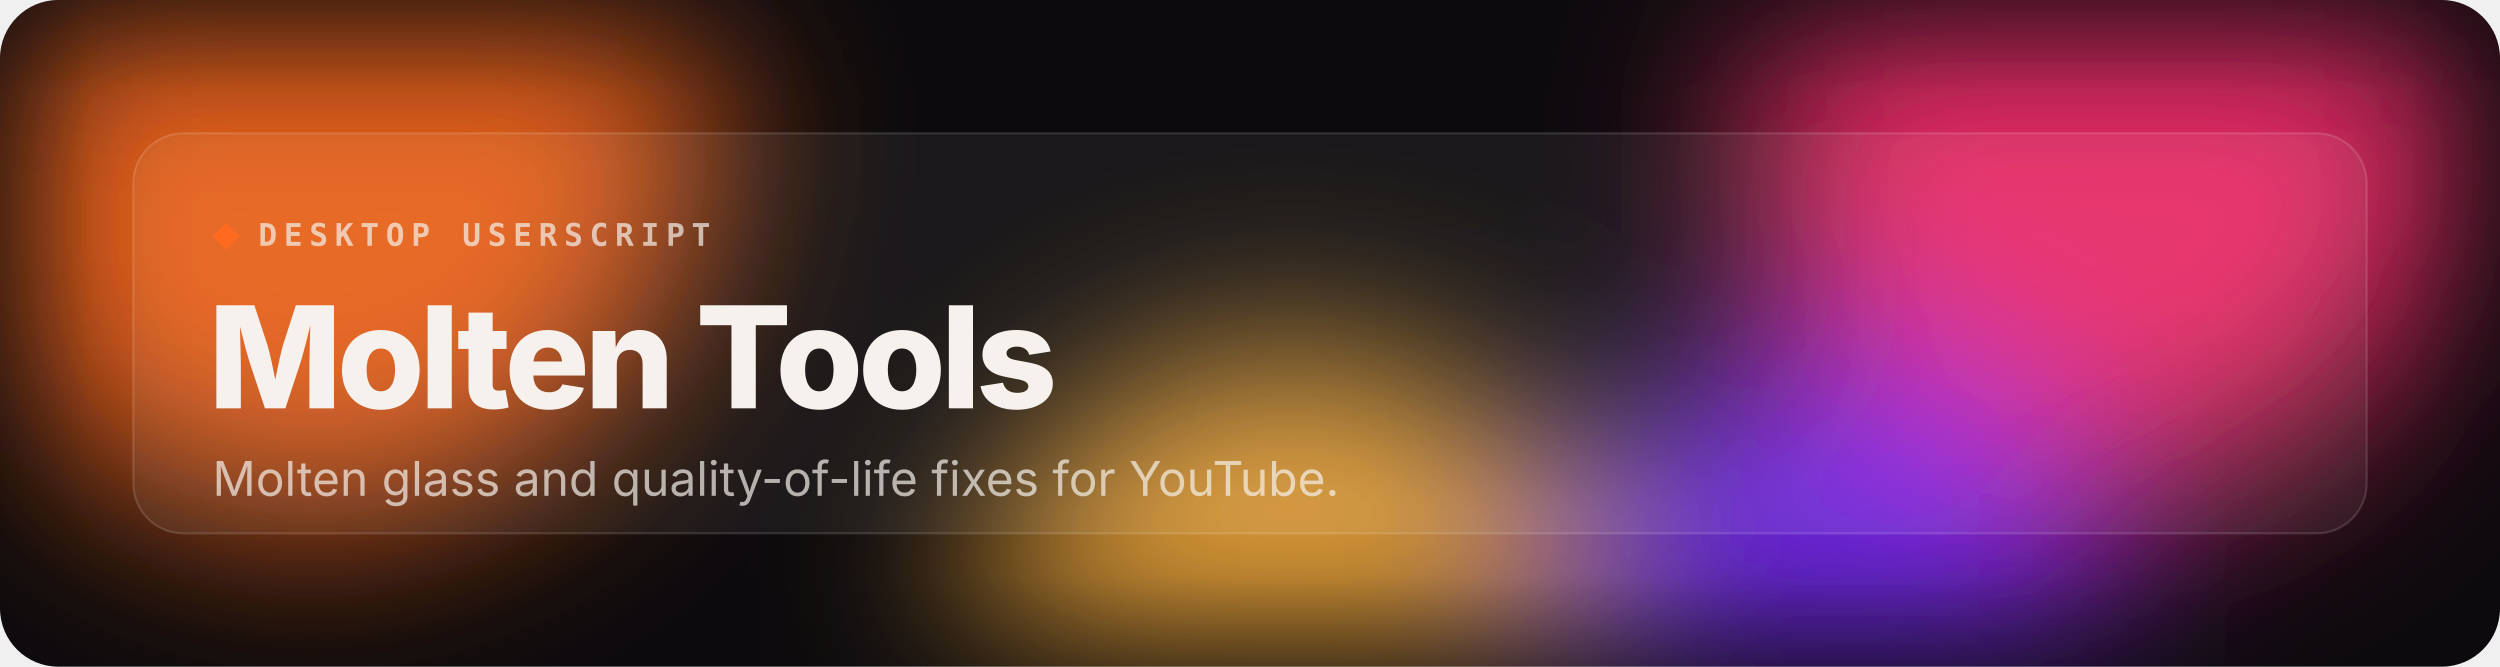
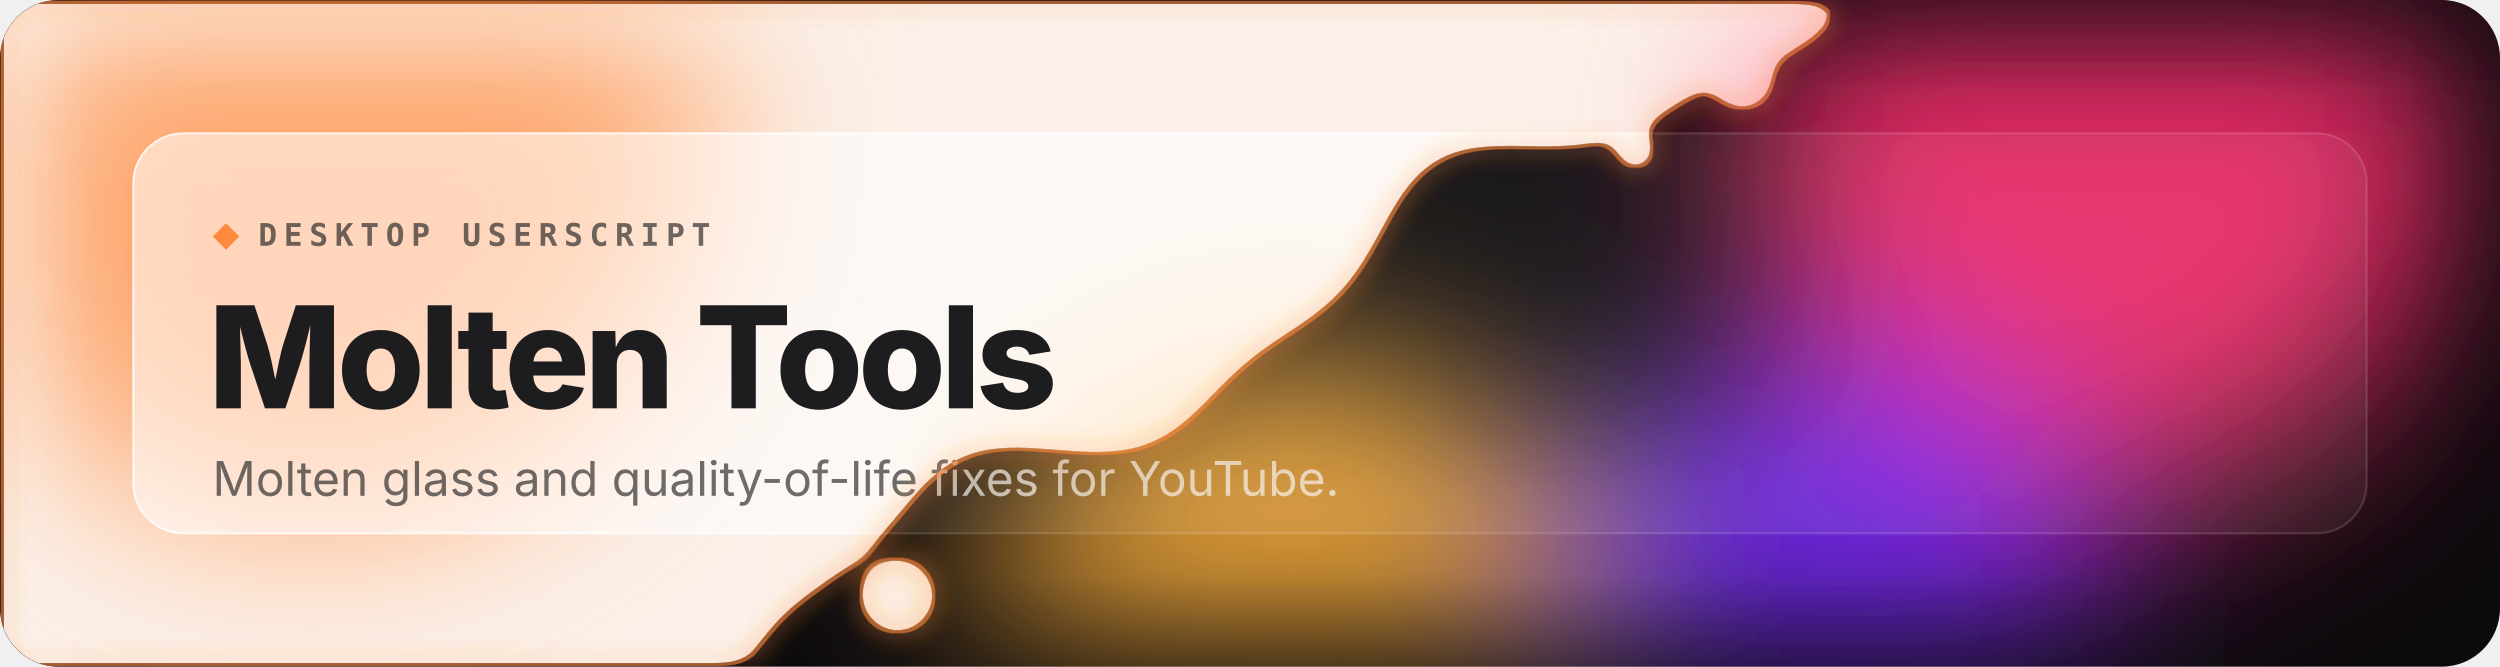
- <svg xmlns="http://www.w3.org/2000/svg" width="1200" height="320" viewBox="0 0 1200 320" role="img" aria-label="Molten Tools">
+ <svg xmlns="http://www.w3.org/2000/svg" width="1200" height="320" viewBox="0 0 1200 320" role="img" aria-label="Molten Tools, in light and dark">
  <defs>
    <clipPath id="c">
      <rect width="1200" height="320" rx="28" />
    </clipPath>
    <filter id="b" x="-50%" y="-50%" width="200%" height="200%">
      <feGaussianBlur stdDeviation="46" />
    </filter>
-     <linearGradient id="g" x1="0" y1="0" x2="1" y2="0">
+     <filter id="goo" x="-10%" y="-10%" width="120%" height="120%">
+       <feGaussianBlur stdDeviation="7" />
+       <feColorMatrix type="matrix" values="1 0 0 0 0 0 1 0 0 0 0 0 1 0 0 0 0 0 26 -11" />
+     </filter>
+     <filter id="ln" x="-10%" y="-10%" width="120%" height="120%">
+       <feGaussianBlur in="SourceGraphic" stdDeviation="7" />
+       <feColorMatrix type="matrix" values="0 0 0 0 1 0 0 0 0 1 0 0 0 0 1 0 0 0 26 -11" result="s" />
+       <feMorphology in="s" operator="dilate" radius="1" result="d" />
+       <feComposite in="d" in2="s" operator="out" result="e" />
+       <feFlood flood-color="#ff8a3d" flood-opacity=".6" />
+       <feComposite in2="e" operator="in" result="c" />
+       <feGaussianBlur in="c" stdDeviation="5" result="g" />
+       <feMerge>
+         <feMergeNode in="g" />
+         <feMergeNode in="g" />
+         <feMergeNode in="c" />
+       </feMerge>
+     </filter>
+     <mask id="lt" maskUnits="userSpaceOnUse" x="0" y="0" width="1200" height="320">
+       <rect width="1200" height="320" fill="#000" />
+       <g filter="url(#goo)">
+         <path d="M-60 -60 L907.2 -60 L907.2 -47.8 L899.0 -31.5 L891.7 -13.9 L883.4 2.2 L873.0 14.9 L860.2 23.6 L845.8 29.6 L831.1 35.0 L816.9 41.5 L803.7 49.3 L790.7 57.7 L776.8 64.5 L761.2 68.6 L743.7 69.5 L725.3 69.0 L707.6 69.5 L692.1 73.7 L679.5 82.8 L669.6 96.2 L661.1 112.0 L652.4 127.4 L642.3 140.4 L630.4 150.6 L617.5 159.1 L604.6 167.6 L592.6 177.5 L581.4 188.9 L570.3 200.3 L557.9 209.6 L543.2 215.1 L525.9 216.4 L507.0 215.0 L488.1 213.6 L470.8 214.8 L456.2 220.5 L444.1 230.3 L433.5 242.7 L423.1 255.3 L411.9 266.5 L399.5 275.9 L386.8 284.7 L374.7 294.6 L364.1 306.8 L354.8 321.3 L345.8 336.2 L335.6 349.1 L322.8 357.8 L307.0 361.6 L289.0 361.6 L-60 380 Z" fill="#fff" />
+         <circle cx="836.4" cy="37.8" r="14" fill="#fff" />
+         <circle cx="785.1" cy="72.4" r="9" fill="#fff" />
+         <circle cx="430.8" cy="285.9" r="17" fill="#fff" />
+         <circle cx="386.4" cy="319.8" r="10" fill="#fff" />
+       </g>
+     </mask>
+     <linearGradient id="dg" x1="0" y1="0" x2="1" y2="0">
+       <stop offset="0" stop-color="#ffd27a" />
+       <stop offset=".35" stop-color="#ff8a3d" />
+       <stop offset=".7" stop-color="#ff2d6f" />
+       <stop offset="1" stop-color="#b98bff" />
+     </linearGradient>
+     <linearGradient id="lg" x1="0" y1="0" x2="1" y2="0">
      <stop offset="0" stop-color="#ffd27a" />
      <stop offset=".35" stop-color="#ff8a3d" />
      <stop offset=".7" stop-color="#ff2d6f" />
      <stop offset="1" stop-color="#b98bff" />
    </linearGradient>
  </defs>
  <g clip-path="url(#c)">
-     <rect width="1200" height="320" fill="#0c0a0d" />
-     <g filter="url(#b)" opacity=".9">
-       <circle cx="150" cy="60" r="190" fill="#ff6a1f">
-         <animateTransform attributeName="transform" type="translate" values="0 0;90 40;-40 90;0 0" dur="17s" repeatCount="indefinite" calcMode="spline" keySplines=".45 0 .55 1;.45 0 .55 1;.45 0 .55 1" />
-       </circle>
-       <circle cx="1010" cy="70" r="170" fill="#ff2d6f">
-         <animateTransform attributeName="transform" type="translate" values="0 0;-80 50;-50 -80;0 0" dur="21s" repeatCount="indefinite" calcMode="spline" keySplines=".45 0 .55 1;.45 0 .55 1;.45 0 .55 1" />
-       </circle>
-       <circle cx="620" cy="330" r="160" fill="#ffb23d">
-         <animateTransform attributeName="transform" type="translate" values="0 0;70 -40;40 70;0 0" dur="19s" repeatCount="indefinite" calcMode="spline" keySplines=".45 0 .55 1;.45 0 .55 1;.45 0 .55 1" />
-       </circle>
-       <circle cx="880" cy="300" r="130" fill="#7a2cff">
-         <animateTransform attributeName="transform" type="translate" values="0 0;-60 -30;30 -60;0 0" dur="23s" repeatCount="indefinite" calcMode="spline" keySplines=".45 0 .55 1;.45 0 .55 1;.45 0 .55 1" />
-       </circle>
+     <g>
+       <rect width="1200" height="320" fill="#0c0a0d" />
+       <g filter="url(#b)" opacity="0.9">
+         <circle cx="150" cy="60" r="190" fill="#ff6a1f">
+           <animateTransform attributeName="transform" type="translate" values="0 0;90 40;-40 90;0 0" dur="17s" repeatCount="indefinite" calcMode="spline" keySplines=".45 0 .55 1;.45 0 .55 1;.45 0 .55 1" />
+         </circle>
+         <circle cx="1010" cy="70" r="170" fill="#ff2d6f">
+           <animateTransform attributeName="transform" type="translate" values="0 0;-80 50;-50 -80;0 0" dur="21s" repeatCount="indefinite" calcMode="spline" keySplines=".45 0 .55 1;.45 0 .55 1;.45 0 .55 1" />
+         </circle>
+         <circle cx="620" cy="330" r="160" fill="#ffb23d">
+           <animateTransform attributeName="transform" type="translate" values="0 0;70 -40;40 70;0 0" dur="19s" repeatCount="indefinite" calcMode="spline" keySplines=".45 0 .55 1;.45 0 .55 1;.45 0 .55 1" />
+         </circle>
+         <circle cx="880" cy="300" r="130" fill="#7a2cff">
+           <animateTransform attributeName="transform" type="translate" values="0 0;-60 -30;30 -60;0 0" dur="23s" repeatCount="indefinite" calcMode="spline" keySplines=".45 0 .55 1;.45 0 .55 1;.45 0 .55 1" />
+         </circle>
+       </g>
+       <rect x="64" y="64" width="1072" height="192" rx="24" fill="rgba(255,255,255,.06)" stroke="rgba(255,255,255,.14)" />
+       <g font-family="-apple-system,BlinkMacSystemFont,'Segoe UI',Inter,system-ui,sans-serif">
+         <g transform="translate(104 118)">
+           <rect x="0" y="-9" width="9" height="9" fill="#ff8a3d" transform="rotate(45 4.5 -4.5)" />
+           <text x="20" y="0" font-family="ui-monospace,SFMono-Regular,Menlo,monospace" font-size="15" font-weight="700" letter-spacing="3.2" fill="rgba(246,241,236,.7)">DESKTOP USERSCRIPT</text>
+         </g>
+         <text x="100" y="196" font-size="68" font-weight="800" letter-spacing="-2.4" fill="#f6f1ec">Molten Tools</text>
+         <text x="102" y="238" font-size="23" fill="rgba(246,241,236,.7)">Molten glass and quality-of-life fixes for YouTube.</text>
+       </g>
    </g>
-     <rect x="64" y="64" width="1072" height="192" rx="24" fill="rgba(255,255,255,.06)" stroke="rgba(255,255,255,.14)" />
-     <g font-family="-apple-system,BlinkMacSystemFont,'Segoe UI',Inter,system-ui,sans-serif">
-       <g transform="translate(104 118)">
-         <rect x="0" y="-9" width="9" height="9" fill="#ff6a1f" transform="rotate(45 4.5 -4.5)" />
-         <text x="20" y="0" font-family="ui-monospace,SFMono-Regular,Menlo,monospace" font-size="15" font-weight="700" letter-spacing="3.2" fill="rgba(246,241,236,.7)">DESKTOP USERSCRIPT</text>
+     <g mask="url(#lt)">
+       <g>
+         <rect width="1200" height="320" fill="#fbf1ea" />
+         <g filter="url(#b)" opacity="0.75">
+           <circle cx="150" cy="60" r="190" fill="#ff8a3d">
+             <animateTransform attributeName="transform" type="translate" values="0 0;90 40;-40 90;0 0" dur="17s" repeatCount="indefinite" calcMode="spline" keySplines=".45 0 .55 1;.45 0 .55 1;.45 0 .55 1" />
+           </circle>
+           <circle cx="1010" cy="70" r="170" fill="#ff5c8a">
+             <animateTransform attributeName="transform" type="translate" values="0 0;-80 50;-50 -80;0 0" dur="21s" repeatCount="indefinite" calcMode="spline" keySplines=".45 0 .55 1;.45 0 .55 1;.45 0 .55 1" />
+           </circle>
+           <circle cx="620" cy="330" r="160" fill="#ffc46b">
+             <animateTransform attributeName="transform" type="translate" values="0 0;70 -40;40 70;0 0" dur="19s" repeatCount="indefinite" calcMode="spline" keySplines=".45 0 .55 1;.45 0 .55 1;.45 0 .55 1" />
+           </circle>
+           <circle cx="880" cy="300" r="130" fill="#b07cff">
+             <animateTransform attributeName="transform" type="translate" values="0 0;-60 -30;30 -60;0 0" dur="23s" repeatCount="indefinite" calcMode="spline" keySplines=".45 0 .55 1;.45 0 .55 1;.45 0 .55 1" />
+           </circle>
+         </g>
+         <rect x="64" y="64" width="1072" height="192" rx="24" fill="rgba(255,255,255,.55)" stroke="rgba(255,255,255,.8)" />
+         <g font-family="-apple-system,BlinkMacSystemFont,'Segoe UI',Inter,system-ui,sans-serif">
+           <g transform="translate(104 118)">
+             <rect x="0" y="-9" width="9" height="9" fill="#ff8a3d" transform="rotate(45 4.5 -4.5)" />
+             <text x="20" y="0" font-family="ui-monospace,SFMono-Regular,Menlo,monospace" font-size="15" font-weight="700" letter-spacing="3.2" fill="rgba(29,29,31,.64)">DESKTOP USERSCRIPT</text>
+           </g>
+           <text x="100" y="196" font-size="68" font-weight="800" letter-spacing="-2.4" fill="#1d1d1f">Molten Tools</text>
+           <text x="102" y="238" font-size="23" fill="rgba(29,29,31,.64)">Molten glass and quality-of-life fixes for YouTube.</text>
+         </g>
      </g>
-       <text x="100" y="196" font-size="68" font-weight="800" letter-spacing="-2.4" fill="#f6f1ec">Molten Tools</text>
-       <text x="102" y="238" font-size="23" fill="rgba(246,241,236,.7)">Molten glass and quality-of-life fixes for YouTube.</text>
+     </g>
+     <g filter="url(#ln)" opacity="1">
+       <path d="M-60 -60 L907.2 -60 L907.2 -47.8 L899.0 -31.5 L891.7 -13.9 L883.4 2.2 L873.0 14.9 L860.2 23.6 L845.8 29.6 L831.1 35.0 L816.9 41.5 L803.7 49.3 L790.7 57.7 L776.8 64.5 L761.2 68.6 L743.7 69.5 L725.3 69.0 L707.6 69.5 L692.1 73.7 L679.5 82.8 L669.6 96.2 L661.1 112.0 L652.4 127.4 L642.3 140.4 L630.4 150.6 L617.5 159.1 L604.6 167.6 L592.6 177.5 L581.4 188.9 L570.3 200.3 L557.9 209.6 L543.2 215.1 L525.9 216.4 L507.0 215.0 L488.1 213.6 L470.8 214.8 L456.2 220.5 L444.1 230.3 L433.5 242.7 L423.1 255.3 L411.9 266.5 L399.5 275.9 L386.8 284.7 L374.7 294.6 L364.1 306.8 L354.8 321.3 L345.8 336.2 L335.6 349.1 L322.8 357.8 L307.0 361.6 L289.0 361.6 L-60 380 Z" fill="#fff" />
+       <circle cx="836.4" cy="37.8" r="14" fill="#fff" />
+       <circle cx="785.1" cy="72.4" r="9" fill="#fff" />
+       <circle cx="430.8" cy="285.9" r="17" fill="#fff" />
+       <circle cx="386.4" cy="319.8" r="10" fill="#fff" />
    </g>
  </g>
</svg>
